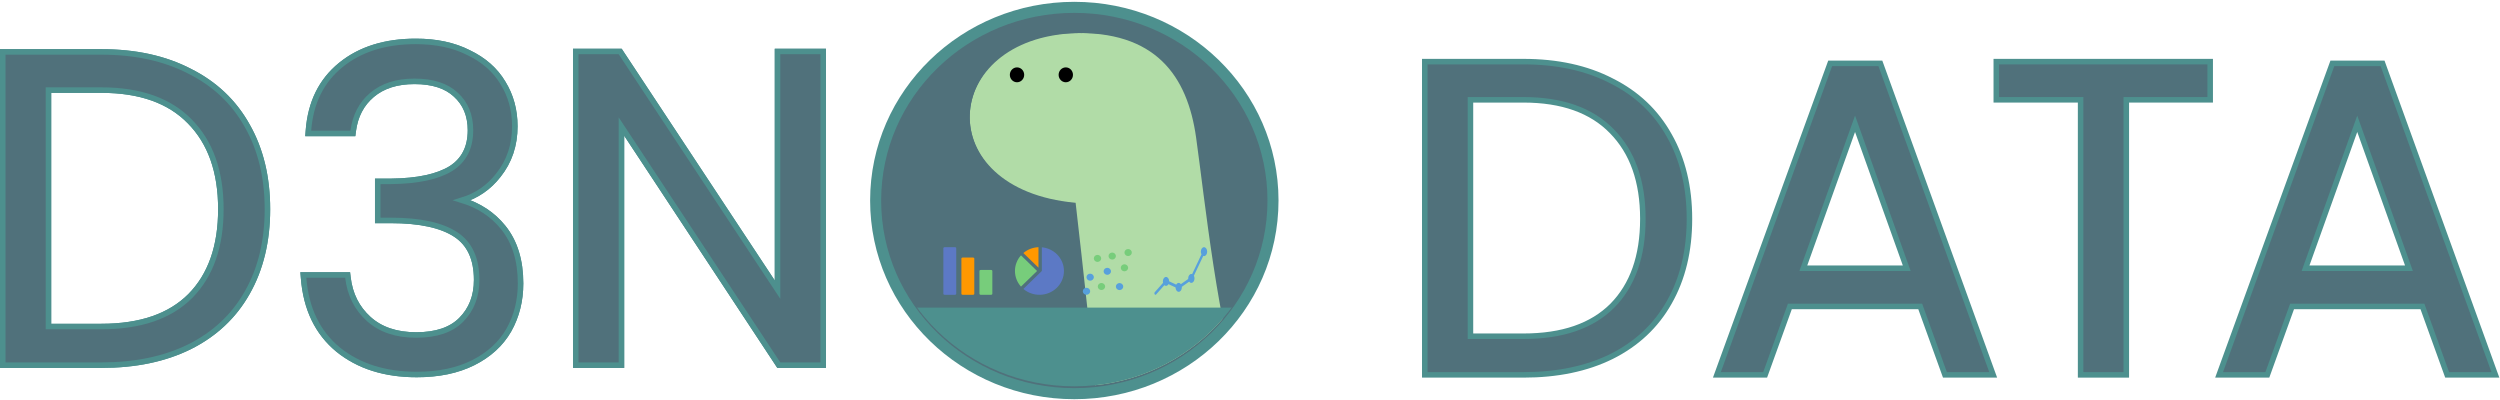
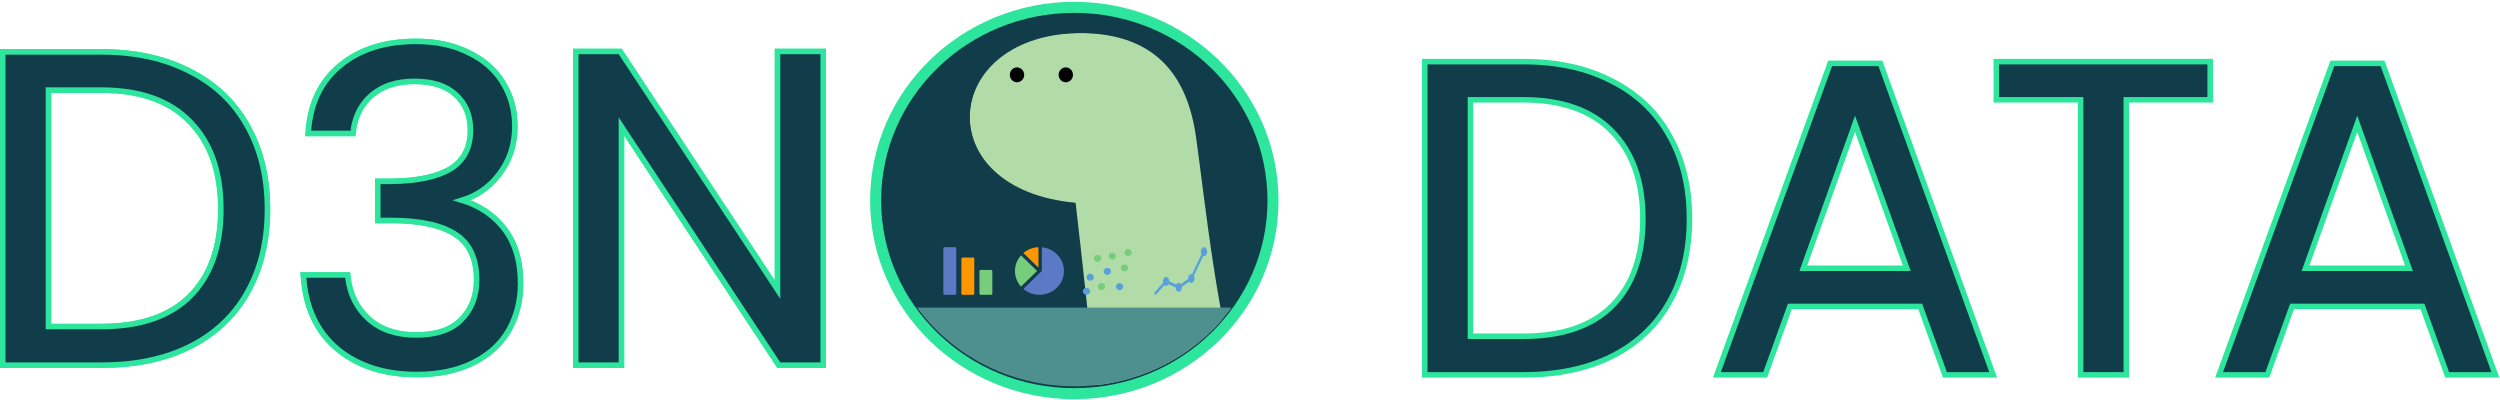
<svg xmlns="http://www.w3.org/2000/svg" width="1359" height="217" viewBox="0 0 1359 217" fill="none">
-   <path d="M584 214C643.564 214 692 167.07 692 108.998C692 50.925 643.564 3.995 584 3.995C524.436 3.995 476 50.925 476 108.998C476 167.07 524.436 214 584 214Z" fill="#50717B" stroke="#4D908E" stroke-width="6" />
+   <path d="M584 214C643.564 214 692 167.07 692 108.998C692 50.925 643.564 3.995 584 3.995C524.436 3.995 476 50.925 476 108.998C476 167.07 524.436 214 584 214Z" fill="#113c4a" stroke="#2EE59D" stroke-width="6" />
  <mask id="mask0_0_1" style="mask-type:alpha" maskUnits="userSpaceOnUse" x="479" y="6" width="210" height="205">
    <path d="M679 108.002C679 158.543 636.742 200.005 584 200.005C531.258 200.005 489 158.543 489 108.002C489 57.462 531.258 16 584 16C636.742 16 679 57.462 679 108.002Z" fill="#F5F5F5" stroke="#4D908E" stroke-width="20" />
  </mask>
  <g mask="url(#mask0_0_1)">
    <mask id="mask1_0_1" style="mask-type:alpha" maskUnits="userSpaceOnUse" x="527" y="17" width="150" height="205">
      <path d="M650.188 74.663C654.868 107.842 661.888 178.247 676.707 221.947H593.251C593.251 210.617 585.451 138.594 582.331 110.27C505.894 102.987 511.666 20.605 582.331 18.016C628.349 16.397 645.509 41.484 650.188 74.663Z" fill="#B1DCA7" />
    </mask>
    <g mask="url(#mask1_0_1)">
      <path d="M655.481 74.643C660.362 107.81 667.684 178.189 683.14 221.872H596.094C596.094 210.547 587.959 138.55 584.705 110.237C504.98 102.956 511 20.605 584.705 18.016C632.702 16.398 650.6 41.475 655.481 74.643Z" fill="#B1DCA7" />
      <path d="M579.367 44.721C581.521 44.721 583.267 42.91 583.267 40.675C583.267 38.44 581.521 36.629 579.367 36.629C577.213 36.629 575.467 38.44 575.467 40.675C575.467 42.91 577.213 44.721 579.367 44.721Z" fill="black" />
      <path d="M552.848 44.721C555.002 44.721 556.748 42.91 556.748 40.675C556.748 38.44 555.002 36.629 552.848 36.629C550.694 36.629 548.948 38.44 548.948 40.675C548.948 42.91 550.694 44.721 552.848 44.721Z" fill="black" />
    </g>
  </g>
  <mask id="mask2_0_1" style="mask-type:alpha" maskUnits="userSpaceOnUse" x="479" y="6" width="210" height="205">
    <ellipse cx="584" cy="108.002" rx="105" ry="102.002" fill="#4D908E" />
  </mask>
  <g mask="url(#mask2_0_1)">
    <rect x="469.781" y="167.214" width="227.415" height="86.578" fill="#4D908E" />
  </g>
  <path fill-rule="evenodd" clip-rule="evenodd" d="M532.431 147.311V159.685C532.431 159.995 532.744 160.248 533.132 160.248H538.738C539.126 160.248 539.439 159.995 539.439 159.685V147.311C539.439 147.001 539.126 146.748 538.738 146.748H533.132C532.744 146.748 532.431 147.001 532.431 147.311Z" fill="#77CD7B" />
  <path fill-rule="evenodd" clip-rule="evenodd" d="M522.617 140.561V159.685C522.617 159.995 522.93 160.248 523.318 160.248H528.926C529.312 160.248 529.627 159.995 529.627 159.685V140.561C529.627 140.251 529.312 139.998 528.926 139.998H523.318C522.93 139.998 522.617 140.251 522.617 140.561Z" fill="#FF9800" />
  <path fill-rule="evenodd" clip-rule="evenodd" d="M512.805 134.937V159.685C512.805 159.995 513.118 160.248 513.506 160.248H519.112C519.5 160.248 519.813 159.995 519.813 159.685V134.937C519.813 134.626 519.5 134.374 519.112 134.374H513.506C513.118 134.374 512.805 134.626 512.805 134.937Z" fill="#5C79C5" />
  <path d="M563.747 147.303L555.004 138.805C550.641 143.666 550.641 150.94 555.004 155.802L563.747 147.303Z" fill="#77CD7B" />
  <path d="M564.51 134.374C561.57 134.488 558.661 135.543 556.302 137.541L564.51 145.518V134.374Z" fill="#FF9800" />
  <path d="M566.346 147.303L556.302 157.065C561.536 161.501 569.48 161.301 574.465 156.458C579.666 151.401 579.666 143.205 574.465 138.15C572.195 135.942 569.309 134.703 566.346 134.423V147.303Z" fill="#5C79C5" />
  <path d="M628.11 160.248C628.236 160.248 628.363 160.19 628.468 160.07L632.943 155.024C633.207 155.257 633.514 155.396 633.848 155.396C634.396 155.396 634.882 155.024 635.198 154.457L639.014 156.249C639.031 157.567 639.794 158.631 640.731 158.631C641.68 158.631 642.452 157.542 642.452 156.205C642.452 156.104 642.44 156.007 642.431 155.912L646.424 153.097C646.733 153.518 647.152 153.779 647.615 153.779C648.563 153.779 649.336 152.69 649.336 151.353C649.336 150.809 649.204 150.312 648.989 149.906L654.08 139.144C654.214 139.191 654.353 139.226 654.498 139.226C655.448 139.226 656.22 138.136 656.22 136.8C656.22 135.461 655.448 134.374 654.498 134.374C653.55 134.374 652.778 135.461 652.778 136.8C652.778 137.344 652.91 137.841 653.125 138.245L648.035 149.009C647.9 148.962 647.76 148.927 647.615 148.927C646.666 148.927 645.893 150.016 645.893 151.353C645.893 151.454 645.906 151.549 645.916 151.646L641.922 154.461C641.613 154.04 641.194 153.779 640.731 153.779C640.181 153.779 639.696 154.15 639.381 154.718L635.565 152.924C635.548 151.608 634.785 150.544 633.848 150.544C632.899 150.544 632.126 151.633 632.126 152.97C632.126 153.248 632.167 153.511 632.227 153.76L627.752 158.808C627.504 159.086 627.465 159.596 627.662 159.945C627.776 160.143 627.942 160.248 628.11 160.248Z" fill="#57A0DC" />
  <path d="M590.608 156.42C591.71 156.42 592.605 157.278 592.605 158.333C592.605 159.39 591.71 160.248 590.608 160.248C589.504 160.248 588.61 159.39 588.61 158.333C588.61 157.278 589.504 156.42 590.608 156.42Z" fill="#57A0DC" />
  <path d="M592.605 148.765C593.708 148.765 594.603 149.622 594.603 150.679C594.603 151.735 593.708 152.592 592.605 152.592C591.503 152.592 590.608 151.735 590.608 150.679C590.608 149.622 591.503 148.765 592.605 148.765Z" fill="#57A0DC" />
  <path d="M598.749 153.829C599.851 153.829 600.746 154.686 600.746 155.743C600.746 156.801 599.851 157.658 598.749 157.658C597.646 157.658 596.751 156.801 596.751 155.743C596.751 154.686 597.646 153.829 598.749 153.829Z" fill="#77CD7B" />
  <path d="M608.586 153.867C609.688 153.867 610.582 154.725 610.582 155.782C610.582 156.839 609.688 157.696 608.586 157.696C607.482 157.696 606.588 156.839 606.588 155.782C606.588 154.725 607.482 153.867 608.586 153.867Z" fill="#57A0DC" />
  <path d="M601.928 145.576C603.029 145.576 603.924 146.433 603.924 147.489C603.924 148.546 603.029 149.403 601.928 149.403C600.824 149.403 599.929 148.546 599.929 147.489C599.929 146.433 600.824 145.576 601.928 145.576Z" fill="#57A0DC" />
  <path d="M611.249 143.662C612.351 143.662 613.246 144.519 613.246 145.576C613.246 146.632 612.351 147.489 611.249 147.489C610.145 147.489 609.251 146.632 609.251 145.576C609.251 144.519 610.145 143.662 611.249 143.662Z" fill="#77CD7B" />
  <path d="M613.246 135.369C614.349 135.369 615.244 136.226 615.244 137.283C615.244 138.339 614.349 139.196 613.246 139.196C612.144 139.196 611.249 138.339 611.249 137.283C611.249 136.226 612.144 135.369 613.246 135.369Z" fill="#77CD7B" />
  <path d="M604.591 137.283C605.693 137.283 606.588 138.14 606.588 139.196C606.588 140.253 605.693 141.11 604.591 141.11C603.487 141.11 602.593 140.253 602.593 139.196C602.593 138.14 603.487 137.283 604.591 137.283Z" fill="#77CD7B" />
  <path d="M596.599 138.559C597.703 138.559 598.598 139.416 598.598 140.472C598.598 141.529 597.703 142.386 596.599 142.386C595.498 142.386 594.603 141.529 594.603 140.472C594.603 139.416 595.498 138.559 596.599 138.559Z" fill="#77CD7B" />
-   <path d="M103.024 188.505L103.031 188.502C116.724 181.655 127.192 171.851 134.386 159.098C141.734 146.196 145.38 131.052 145.38 113.72C145.38 96.389 141.735 81.246 134.387 68.344C127.196 55.436 116.733 45.551 103.041 38.703C89.507 31.694 73.504 28.22 55.08 28.22H3H1.5V29.72V197V198.5H3H55.08C73.498 198.5 89.496 195.188 103.024 188.505ZM103.205 66.046L103.212 66.053C114.386 77.383 120.06 93.204 120.06 113.72C120.06 134.078 114.465 149.737 103.455 160.904C92.462 171.893 76.42 177.5 55.08 177.5H26.34V48.98H55.08C76.248 48.98 92.208 54.74 103.205 66.046Z" fill="#50717B" stroke="#4D908E" stroke-width="3" />
-   <path d="M167.664 70.926L167.542 72.54H169.16H190.52H191.838L192.008 71.233C193.084 62.926 196.522 56.401 202.286 51.547C208.034 46.707 215.663 44.22 225.32 44.22C235.321 44.22 242.74 46.718 247.812 51.492L247.82 51.5L247.828 51.507C253.079 56.308 255.74 62.686 255.74 70.8C255.74 80.271 252.19 87.12 245.163 91.609C237.983 96.035 227.19 98.421 212.592 98.58H206.84H205.34V100.08V118.32V119.82H206.84H212.36C228.406 119.82 240.135 122.45 247.774 127.492C255.246 132.423 259.1 140.52 259.1 152.16C259.1 161.089 256.266 168.292 250.659 173.899C245.273 179.286 237.235 182.1 226.28 182.1C215.36 182.1 206.789 179.143 200.406 173.368C193.975 167.549 190.211 160.051 189.13 150.786L188.975 149.46H187.64H166.52H164.898L165.025 151.077C166.331 167.732 172.561 180.777 183.806 190.038L183.817 190.046C195.017 199.105 209.292 203.58 226.52 203.58C238.375 203.58 248.616 201.469 257.191 197.182C265.741 192.906 272.215 187.034 276.539 179.55L276.542 179.544L276.546 179.538C280.843 171.935 282.98 163.438 282.98 154.08C282.98 141.667 279.873 131.467 273.526 123.617C267.853 116.599 260.375 111.686 251.156 108.855C259.154 106.406 265.748 101.867 270.898 95.249C276.883 87.764 279.86 78.869 279.86 68.64C279.86 59.907 277.715 52.033 273.402 45.062C269.234 38.065 263.002 32.603 254.786 28.656C246.694 24.531 237.095 22.5 226.04 22.5C209.459 22.5 195.82 26.731 185.254 35.316C174.655 43.928 168.811 55.849 167.664 70.926Z" fill="#50717B" stroke="#4D908E" stroke-width="3" />
-   <path d="M446 198.5H447.5V197V29.48V27.98H446H424.16H422.66V29.48V157.448L337.572 28.653L337.127 27.98H336.32H314.48H312.98V29.48V197V198.5H314.48H336.32H337.82V197V68.799L422.908 197.826L423.352 198.5H424.16H446Z" fill="#50717B" stroke="#4D908E" stroke-width="3" />
-   <path d="M103.024 188.505L103.031 188.502C116.724 181.655 127.192 171.851 134.386 159.098C141.734 146.196 145.38 131.052 145.38 113.72C145.38 96.389 141.735 81.246 134.387 68.344C127.196 55.436 116.733 45.551 103.041 38.703C89.507 31.694 73.504 28.22 55.08 28.22H3H1.5V29.72V197V198.5H3H55.08C73.498 198.5 89.496 195.188 103.024 188.505ZM103.205 66.046L103.212 66.053C114.386 77.383 120.06 93.204 120.06 113.72C120.06 134.078 114.465 149.737 103.455 160.904C92.462 171.893 76.42 177.5 55.08 177.5H26.34V48.98H55.08C76.248 48.98 92.208 54.74 103.205 66.046Z" fill="#50717B" stroke="#4D908E" stroke-width="3" />
-   <path d="M167.664 70.926L167.542 72.54H169.16H190.52H191.838L192.008 71.233C193.084 62.926 196.522 56.401 202.286 51.547C208.034 46.707 215.663 44.22 225.32 44.22C235.321 44.22 242.74 46.718 247.812 51.492L247.82 51.5L247.828 51.507C253.079 56.308 255.74 62.686 255.74 70.8C255.74 80.271 252.19 87.12 245.163 91.609C237.983 96.035 227.19 98.421 212.592 98.58H206.84H205.34V100.08V118.32V119.82H206.84H212.36C228.406 119.82 240.135 122.45 247.774 127.492C255.246 132.423 259.1 140.52 259.1 152.16C259.1 161.089 256.266 168.292 250.659 173.899C245.273 179.286 237.235 182.1 226.28 182.1C215.36 182.1 206.789 179.143 200.406 173.368C193.975 167.549 190.211 160.051 189.13 150.786L188.975 149.46H187.64H166.52H164.898L165.025 151.077C166.331 167.732 172.561 180.777 183.806 190.038L183.817 190.046C195.017 199.105 209.292 203.58 226.52 203.58C238.375 203.58 248.616 201.469 257.191 197.182C265.741 192.906 272.215 187.034 276.539 179.55L276.542 179.544L276.546 179.538C280.843 171.935 282.98 163.438 282.98 154.08C282.98 141.667 279.873 131.467 273.526 123.617C267.853 116.599 260.375 111.686 251.156 108.855C259.154 106.406 265.748 101.867 270.898 95.249C276.883 87.764 279.86 78.869 279.86 68.64C279.86 59.907 277.715 52.033 273.402 45.062C269.234 38.065 263.002 32.603 254.786 28.656C246.694 24.531 237.095 22.5 226.04 22.5C209.459 22.5 195.82 26.731 185.254 35.316C174.655 43.928 168.811 55.849 167.664 70.926Z" fill="#50717B" stroke="#4D908E" stroke-width="3" />
-   <path d="M446 198.5H447.5V197V29.48V27.98H446H424.16H422.66V29.48V157.448L337.572 28.653L337.127 27.98H336.32H314.48H312.98V29.48V197V198.5H314.48H336.32H337.82V197V68.799L422.908 197.826L423.352 198.5H424.16H446Z" fill="#50717B" stroke="#4D908E" stroke-width="3" />
-   <path d="M876.024 193.785L876.031 193.782C889.724 186.935 900.192 177.131 907.386 164.378C914.734 151.476 918.38 136.332 918.38 119C918.38 101.669 914.735 86.526 907.387 73.624C900.196 60.716 889.733 50.831 876.041 43.983C862.507 36.974 846.504 33.5 828.08 33.5H776H774.5V35V202.28V203.78H776H828.08C846.498 203.78 862.495 200.468 876.024 193.785ZM876.205 71.326L876.212 71.333C887.386 82.663 893.06 98.484 893.06 119C893.06 139.358 887.465 155.017 876.455 166.184C865.462 177.173 849.42 182.78 828.08 182.78H799.34V54.26H828.08C849.248 54.26 865.208 60.02 876.205 71.326Z" fill="#50717B" stroke="#4D908E" stroke-width="3" />
-   <path d="M958.48 203.78H959.533L959.891 202.79L972.973 166.58H1043.83L1056.91 202.79L1057.27 203.78H1058.32H1081.36H1083.5L1082.77 201.769L1022.53 35.449L1022.17 34.46H1021.12H995.92H994.869L994.51 35.447L934.03 201.767L933.298 203.78H935.44H958.48ZM980.29 145.82L1008.4 67.291L1036.51 145.82H980.29Z" fill="#50717B" stroke="#4D908E" stroke-width="3" />
-   <path d="M1201.46 35V33.5H1199.96H1086.68H1085.18V35V52.76V54.26H1086.68H1131.02V202.28V203.78H1132.52H1154.36H1155.86V202.28V54.26H1199.96H1201.46V52.76V35Z" fill="#50717B" stroke="#4D908E" stroke-width="3" />
-   <path d="M1231.48 203.78H1232.53L1232.89 202.79L1245.97 166.58H1316.83L1329.91 202.79L1330.27 203.78H1331.32H1354.36H1356.5L1355.77 201.769L1295.53 35.449L1295.17 34.46H1294.12H1268.92H1267.87L1267.51 35.447L1207.03 201.767L1206.3 203.78H1208.44H1231.48ZM1253.29 145.82L1281.4 67.291L1309.51 145.82H1253.29Z" fill="#50717B" stroke="#4D908E" stroke-width="3" />
+   <path d="M103.024 188.505L103.031 188.502C116.724 181.655 127.192 171.851 134.386 159.098C141.734 146.196 145.38 131.052 145.38 113.72C145.38 96.389 141.735 81.246 134.387 68.344C127.196 55.436 116.733 45.551 103.041 38.703C89.507 31.694 73.504 28.22 55.08 28.22H3H1.5V29.72V197V198.5H3H55.08C73.498 198.5 89.496 195.188 103.024 188.505ZM103.205 66.046L103.212 66.053C114.386 77.383 120.06 93.204 120.06 113.72C120.06 134.078 114.465 149.737 103.455 160.904C92.462 171.893 76.42 177.5 55.08 177.5H26.34V48.98H55.08C76.248 48.98 92.208 54.74 103.205 66.046Z" fill="#113c4a" stroke="#2EE59D" stroke-width="3" />
+   <path d="M167.664 70.926L167.542 72.54H169.16H190.52H191.838L192.008 71.233C193.084 62.926 196.522 56.401 202.286 51.547C208.034 46.707 215.663 44.22 225.32 44.22C235.321 44.22 242.74 46.718 247.812 51.492L247.82 51.5L247.828 51.507C253.079 56.308 255.74 62.686 255.74 70.8C255.74 80.271 252.19 87.12 245.163 91.609C237.983 96.035 227.19 98.421 212.592 98.58H206.84H205.34V100.08V118.32V119.82H206.84H212.36C228.406 119.82 240.135 122.45 247.774 127.492C255.246 132.423 259.1 140.52 259.1 152.16C259.1 161.089 256.266 168.292 250.659 173.899C245.273 179.286 237.235 182.1 226.28 182.1C215.36 182.1 206.789 179.143 200.406 173.368C193.975 167.549 190.211 160.051 189.13 150.786L188.975 149.46H187.64H166.52H164.898L165.025 151.077C166.331 167.732 172.561 180.777 183.806 190.038L183.817 190.046C195.017 199.105 209.292 203.58 226.52 203.58C238.375 203.58 248.616 201.469 257.191 197.182C265.741 192.906 272.215 187.034 276.539 179.55L276.542 179.544L276.546 179.538C280.843 171.935 282.98 163.438 282.98 154.08C282.98 141.667 279.873 131.467 273.526 123.617C267.853 116.599 260.375 111.686 251.156 108.855C259.154 106.406 265.748 101.867 270.898 95.249C276.883 87.764 279.86 78.869 279.86 68.64C279.86 59.907 277.715 52.033 273.402 45.062C269.234 38.065 263.002 32.603 254.786 28.656C246.694 24.531 237.095 22.5 226.04 22.5C209.459 22.5 195.82 26.731 185.254 35.316C174.655 43.928 168.811 55.849 167.664 70.926Z" fill="#113c4a" stroke="#2EE59D" stroke-width="3" />
+   <path d="M446 198.5H447.5V197V29.48V27.98H446H424.16H422.66V29.48V157.448L337.572 28.653L337.127 27.98H336.32H314.48H312.98V29.48V197V198.5H314.48H336.32H337.82V197V68.799L422.908 197.826L423.352 198.5H424.16H446Z" fill="#113c4a" stroke="#2EE59D" stroke-width="3" />
+   <path d="M103.024 188.505L103.031 188.502C116.724 181.655 127.192 171.851 134.386 159.098C141.734 146.196 145.38 131.052 145.38 113.72C145.38 96.389 141.735 81.246 134.387 68.344C127.196 55.436 116.733 45.551 103.041 38.703C89.507 31.694 73.504 28.22 55.08 28.22H3H1.5V29.72V197V198.5H3H55.08C73.498 198.5 89.496 195.188 103.024 188.505ZM103.205 66.046L103.212 66.053C114.386 77.383 120.06 93.204 120.06 113.72C120.06 134.078 114.465 149.737 103.455 160.904C92.462 171.893 76.42 177.5 55.08 177.5H26.34V48.98H55.08C76.248 48.98 92.208 54.74 103.205 66.046Z" fill="#113c4a" stroke="#2EE59D" stroke-width="3" />
+   <path d="M167.664 70.926L167.542 72.54H169.16H190.52H191.838L192.008 71.233C193.084 62.926 196.522 56.401 202.286 51.547C208.034 46.707 215.663 44.22 225.32 44.22C235.321 44.22 242.74 46.718 247.812 51.492L247.82 51.5L247.828 51.507C253.079 56.308 255.74 62.686 255.74 70.8C255.74 80.271 252.19 87.12 245.163 91.609C237.983 96.035 227.19 98.421 212.592 98.58H206.84H205.34V100.08V118.32V119.82H206.84H212.36C228.406 119.82 240.135 122.45 247.774 127.492C255.246 132.423 259.1 140.52 259.1 152.16C259.1 161.089 256.266 168.292 250.659 173.899C245.273 179.286 237.235 182.1 226.28 182.1C215.36 182.1 206.789 179.143 200.406 173.368C193.975 167.549 190.211 160.051 189.13 150.786L188.975 149.46H187.64H166.52H164.898L165.025 151.077C166.331 167.732 172.561 180.777 183.806 190.038L183.817 190.046C195.017 199.105 209.292 203.58 226.52 203.58C238.375 203.58 248.616 201.469 257.191 197.182C265.741 192.906 272.215 187.034 276.539 179.55L276.542 179.544L276.546 179.538C280.843 171.935 282.98 163.438 282.98 154.08C282.98 141.667 279.873 131.467 273.526 123.617C267.853 116.599 260.375 111.686 251.156 108.855C259.154 106.406 265.748 101.867 270.898 95.249C276.883 87.764 279.86 78.869 279.86 68.64C279.86 59.907 277.715 52.033 273.402 45.062C269.234 38.065 263.002 32.603 254.786 28.656C246.694 24.531 237.095 22.5 226.04 22.5C209.459 22.5 195.82 26.731 185.254 35.316C174.655 43.928 168.811 55.849 167.664 70.926Z" fill="#113c4a" stroke="#2EE59D" stroke-width="3" />
+   <path d="M446 198.5H447.5V197V29.48V27.98H446H424.16H422.66V29.48V157.448L337.572 28.653L337.127 27.98H336.32H314.48H312.98V29.48V197V198.5H314.48H336.32H337.82V197V68.799L422.908 197.826L423.352 198.5H424.16H446Z" fill="#113c4a" stroke="#2EE59D" stroke-width="3" />
+   <path d="M876.024 193.785L876.031 193.782C889.724 186.935 900.192 177.131 907.386 164.378C914.734 151.476 918.38 136.332 918.38 119C918.38 101.669 914.735 86.526 907.387 73.624C900.196 60.716 889.733 50.831 876.041 43.983C862.507 36.974 846.504 33.5 828.08 33.5H776H774.5V35V202.28V203.78H776H828.08C846.498 203.78 862.495 200.468 876.024 193.785ZM876.205 71.326L876.212 71.333C887.386 82.663 893.06 98.484 893.06 119C893.06 139.358 887.465 155.017 876.455 166.184C865.462 177.173 849.42 182.78 828.08 182.78H799.34V54.26H828.08C849.248 54.26 865.208 60.02 876.205 71.326Z" fill="#113c4a" stroke="#2EE59D" stroke-width="3" />
+   <path d="M958.48 203.78H959.533L959.891 202.79L972.973 166.58H1043.83L1056.91 202.79L1057.27 203.78H1058.32H1081.36H1083.5L1082.77 201.769L1022.53 35.449L1022.17 34.46H1021.12H995.92H994.869L994.51 35.447L934.03 201.767L933.298 203.78H935.44H958.48ZM980.29 145.82L1008.4 67.291L1036.51 145.82H980.29Z" fill="#113c4a" stroke="#2EE59D" stroke-width="3" />
+   <path d="M1201.46 35V33.5H1199.96H1086.68H1085.18V35V52.76V54.26H1086.68H1131.02V202.28V203.78H1132.52H1154.36H1155.86V202.28V54.26H1199.96H1201.46V52.76V35Z" fill="#113c4a" stroke="#2EE59D" stroke-width="3" />
+   <path d="M1231.48 203.78H1232.53L1232.89 202.79L1245.97 166.58H1316.83L1329.91 202.79L1330.27 203.78H1331.32H1354.36H1356.5L1355.77 201.769L1295.53 35.449L1295.17 34.46H1294.12H1268.92H1267.87L1267.51 35.447L1207.03 201.767L1206.3 203.78H1208.44H1231.48ZM1253.29 145.82L1281.4 67.291L1309.51 145.82H1253.29Z" fill="#113c4a" stroke="#2EE59D" stroke-width="3" />
</svg>
